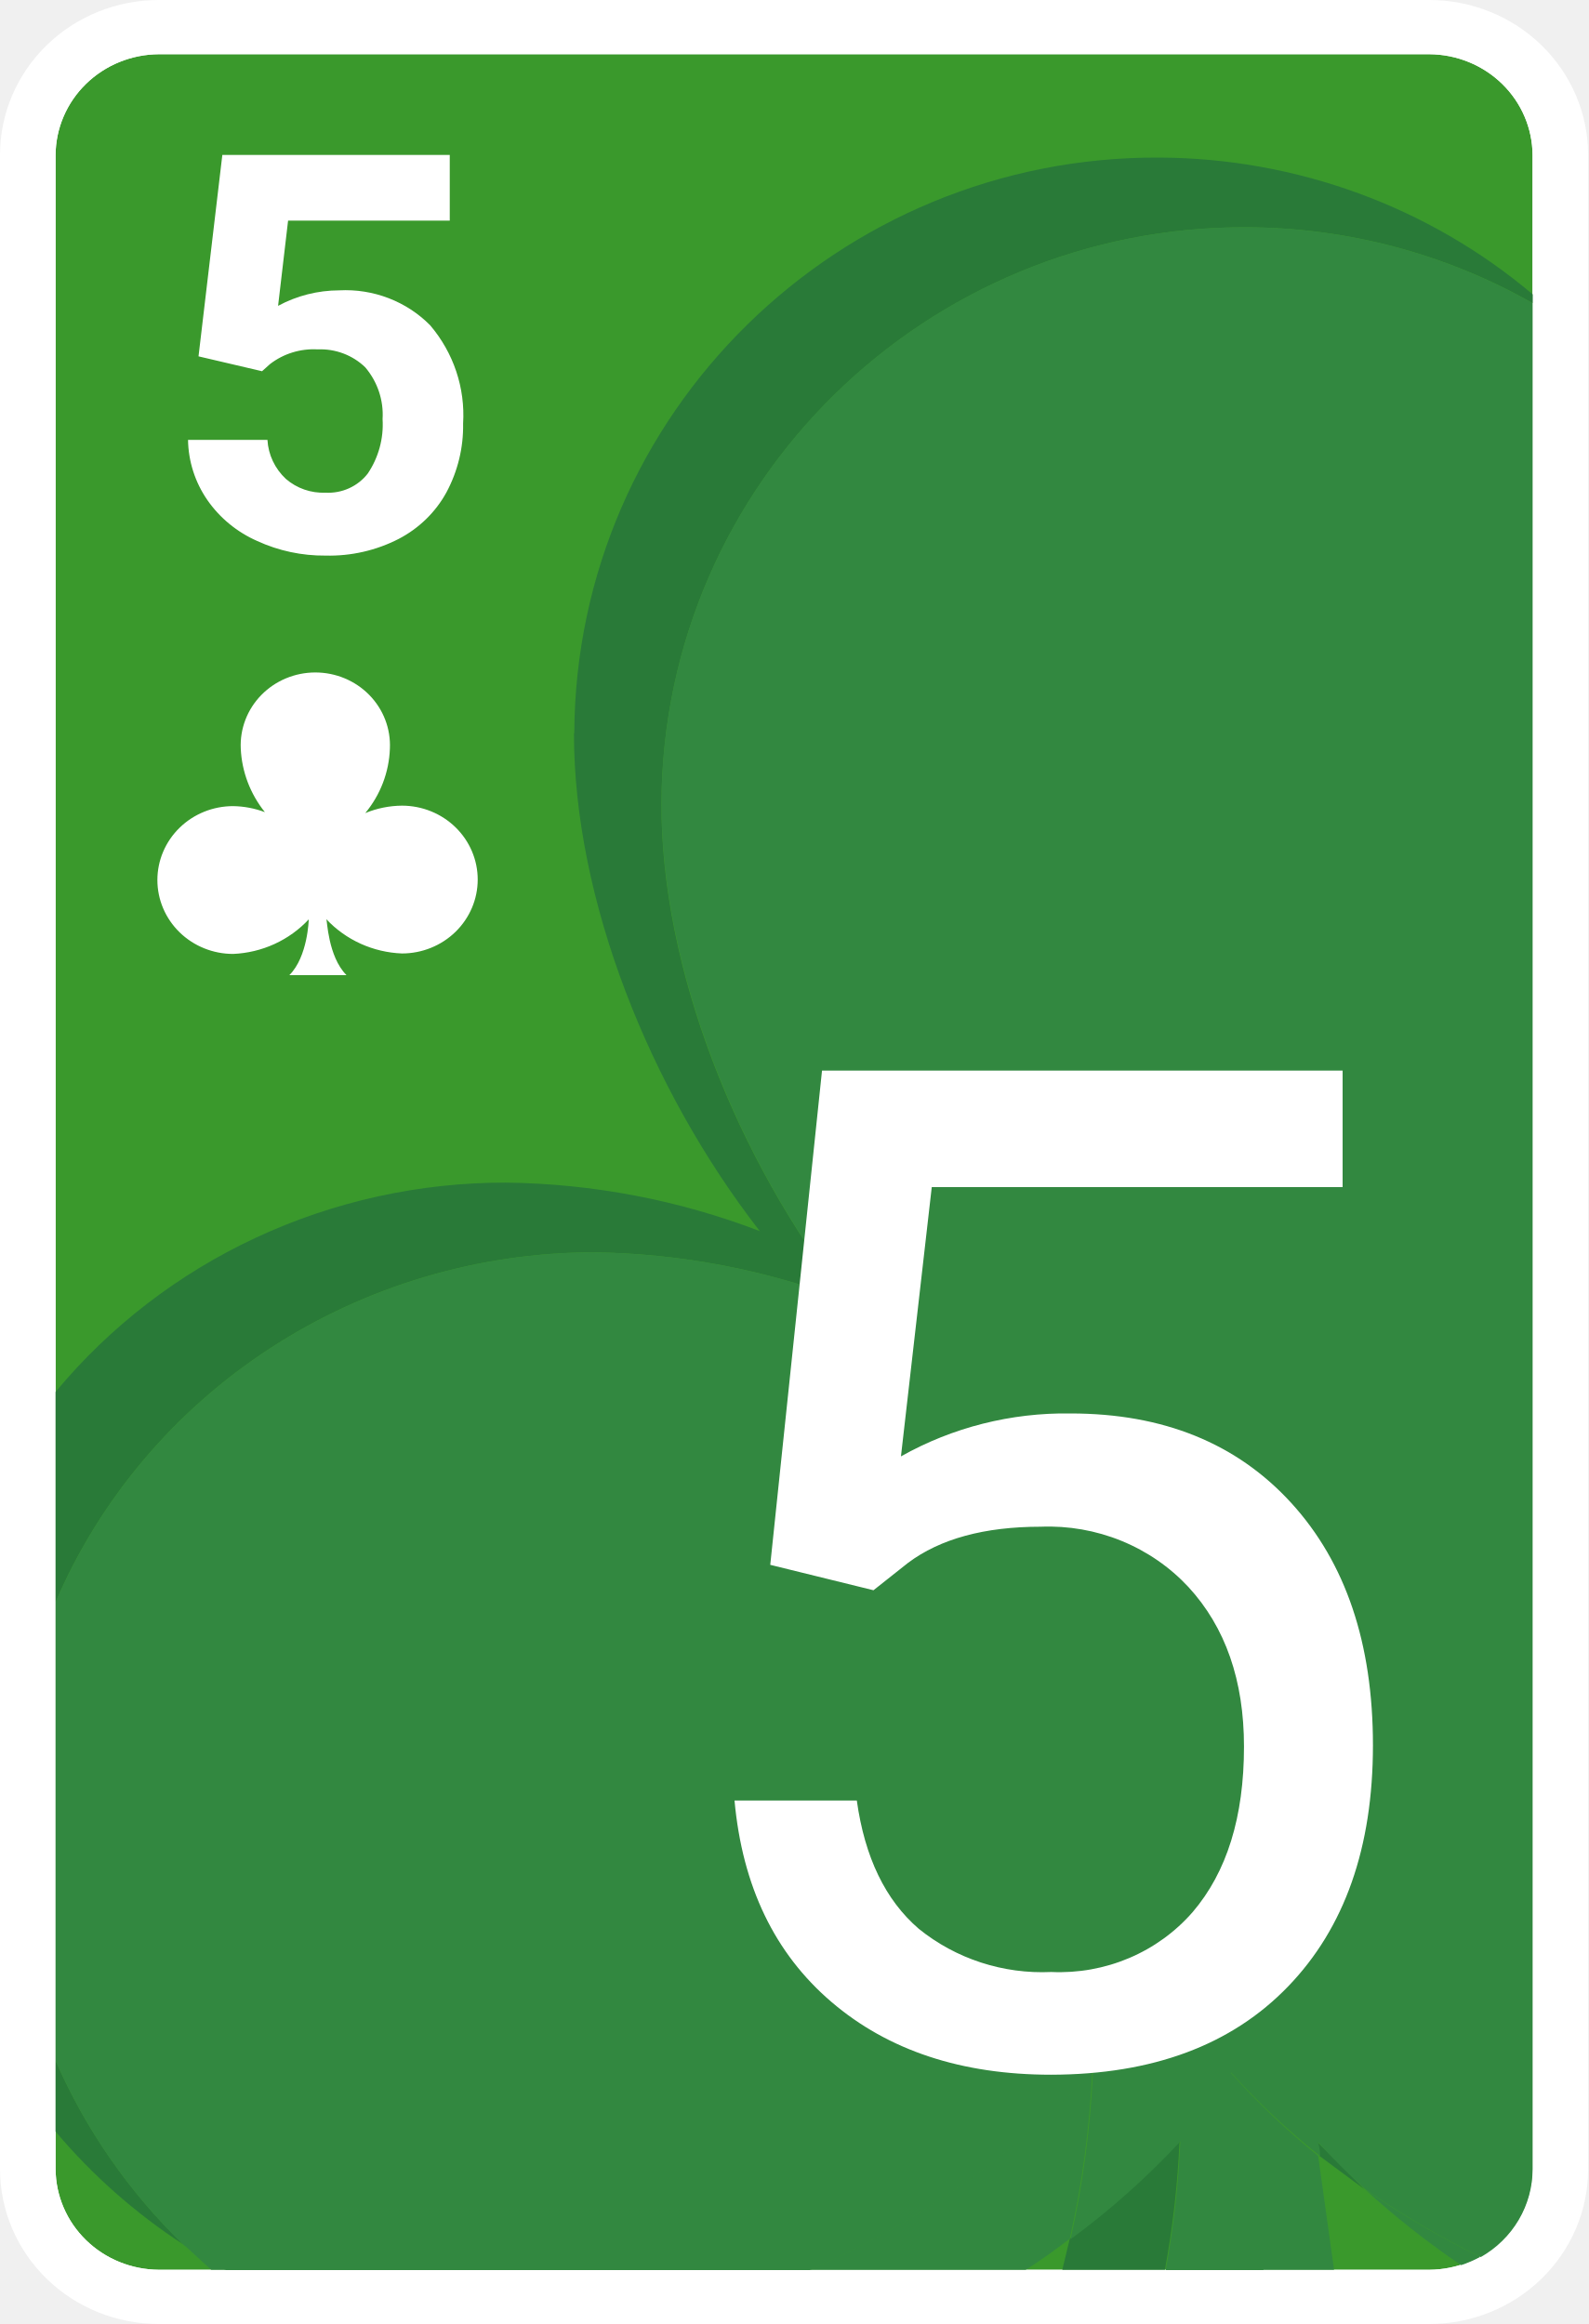
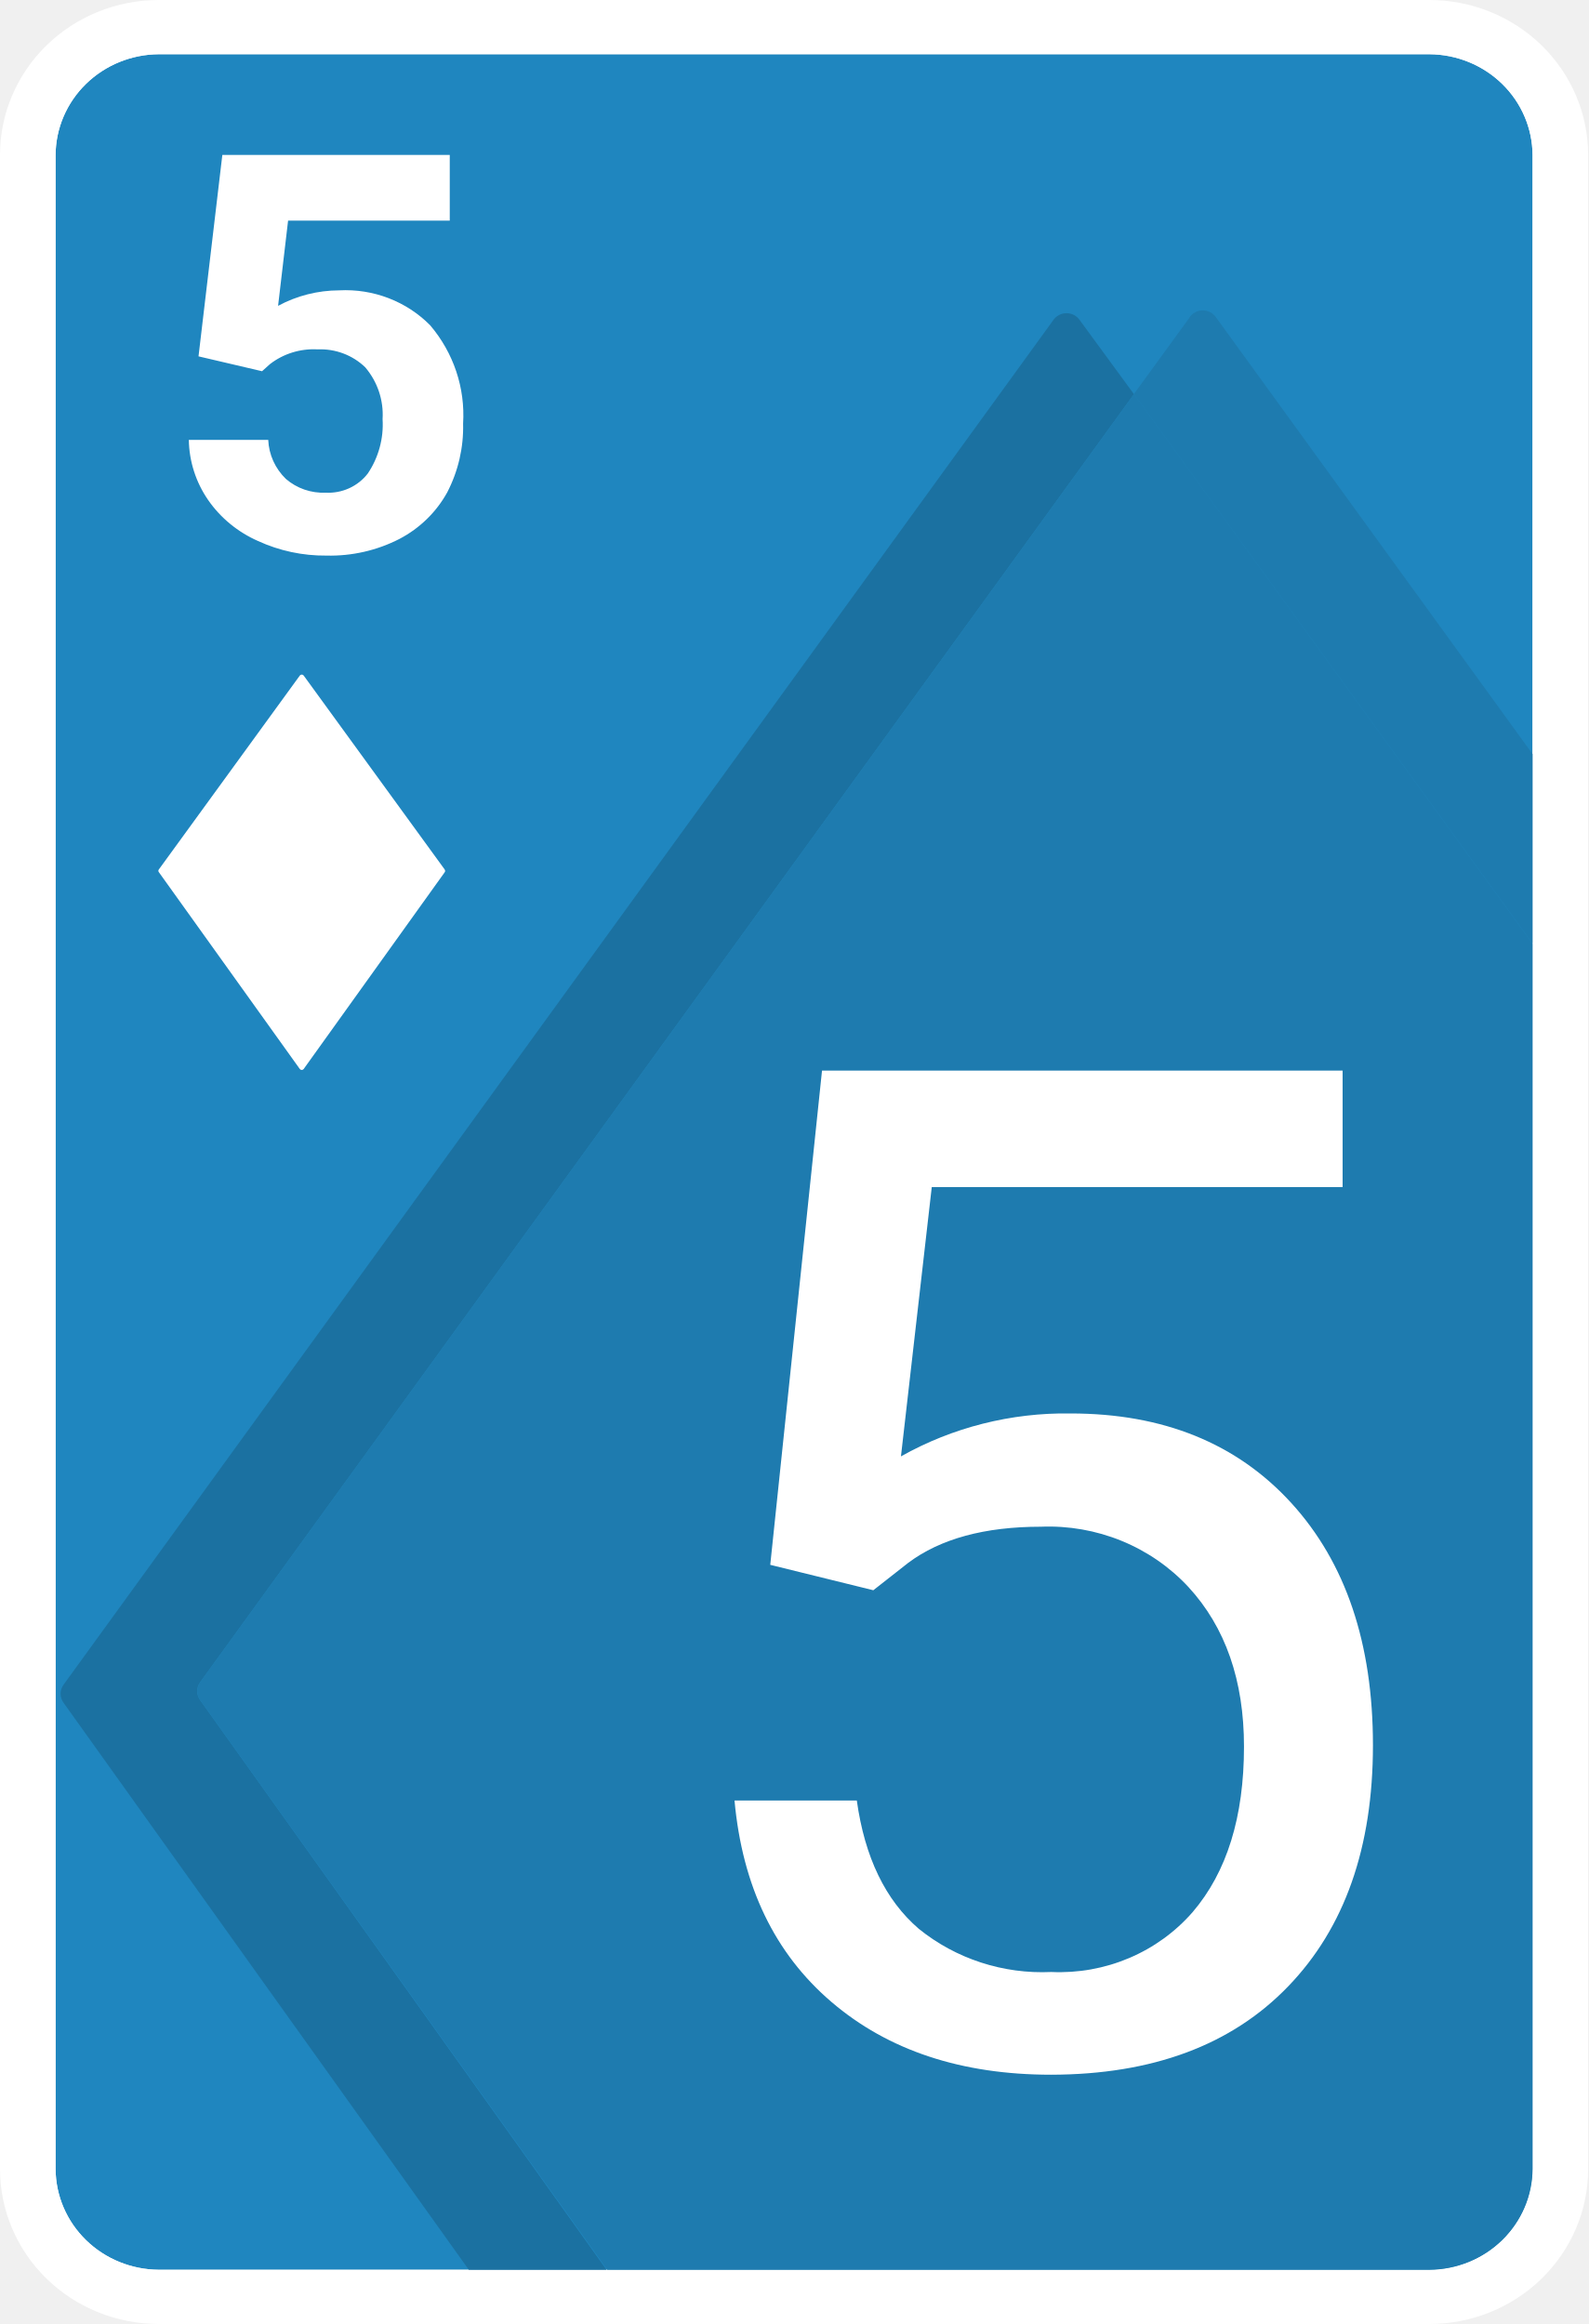
<svg xmlns="http://www.w3.org/2000/svg" width="550" height="805" viewBox="0 0 550 805" fill="none">
-   <g clip-path="url(#clip0_18_386)">
-     <path d="M530.75 751.333C530.692 760.567 526.907 769.407 520.215 775.937C513.523 782.467 504.464 786.16 495 786.217H55C45.536 786.16 36.477 782.467 29.785 775.937C23.093 769.407 19.308 760.567 19.25 751.333V53.666C19.308 44.432 23.093 35.592 29.785 29.062C36.477 22.533 45.536 18.84 55 18.783H495C504.464 18.84 513.523 22.533 520.215 29.062C526.907 35.592 530.692 44.432 530.75 53.666V751.333Z" fill="#3A992C" />
+   <g clip-path="url(#clip0_18_400)">
+     <path d="M530.75 751.333C530.692 760.567 526.907 769.407 520.215 775.937C513.523 782.467 504.464 786.16 495 786.217H55C45.536 786.16 36.477 782.467 29.785 775.937C23.093 769.407 19.308 760.567 19.25 751.333V53.666C19.308 44.432 23.093 35.592 29.785 29.062C36.477 22.533 45.536 18.84 55 18.783H495C504.464 18.84 513.523 22.533 520.215 29.062C526.907 35.592 530.692 44.432 530.75 53.666V751.333Z" fill="#1F86BF" />
    <path d="M495 0H55C40.413 0 26.424 5.654 16.109 15.719C5.795 25.783 0 39.433 0 53.667L0 751.333C0 765.567 5.795 779.217 16.109 789.281C26.424 799.346 40.413 805 55 805H495C509.587 805 523.576 799.346 533.891 789.281C544.205 779.217 550 765.567 550 751.333V53.667C550 39.433 544.205 25.783 533.891 15.719C523.576 5.654 509.587 0 495 0ZM530.75 751.333C530.692 760.568 526.907 769.408 520.215 775.937C513.523 782.467 504.464 786.16 495 786.217H55C45.536 786.16 36.477 782.467 29.785 775.937C23.093 769.408 19.308 760.568 19.25 751.333V53.667C19.308 44.432 23.093 35.592 29.785 29.063C36.477 22.533 45.536 18.84 55 18.783H495C504.464 18.84 513.523 22.533 520.215 29.063C526.907 35.592 530.692 44.432 530.75 53.667V751.333Z" fill="white" />
-     <path d="M370.48 775.483L367.895 786.216H403.425C406.154 771.499 407.845 756.616 408.485 741.673C396.936 754.085 384.211 765.405 370.48 775.483ZM456.17 741.888C456.642 743.476 456.9 745.118 456.94 746.771L472.505 758.31L456.17 741.888ZM63.47 777.469C44.655 759.218 29.638 737.586 19.25 713.766V738.346C31.96 753.437 46.878 766.619 63.525 777.469H63.47ZM198.77 254.004C198.77 311.427 224.785 377.062 263.12 426.435C235.072 415.681 205.254 409.989 175.12 409.637C145.241 409.607 115.733 416.103 88.762 428.649C61.791 441.195 38.039 459.472 19.25 482.141V554.967C34.637 519.147 60.505 488.547 93.618 466.994C126.731 445.441 165.621 433.891 205.425 433.787C235.557 434.161 265.37 439.851 293.425 450.585C254.925 401.212 228.855 335.524 229.075 278.154C229.625 167.064 320.925 78.246 431.805 78.729C466.6 78.854 500.746 87.924 530.805 105.025V101.966C494.89 71.604 449.02 54.794 401.5 54.579C290.62 54.042 199.43 142.914 198.88 254.004H198.77Z" fill="#297A38" />
-     <path d="M378.235 717.523C350.826 746.715 317.559 770.097 280.5 786.217H355.19C360.69 782.836 365.475 779.24 370.48 775.483C374.765 756.398 377.359 736.989 378.235 717.47V717.523ZM425.975 717.684C428.291 740.736 432.075 763.624 437.305 786.217H462L456.5 746.772C445.529 737.905 435.319 728.177 425.975 717.684ZM73.15 786.217H78.21L63.58 777.469L73.15 786.217ZM506 784.607C508.285 783.857 510.494 782.905 512.6 781.762C498.729 774.944 485.4 767.122 472.725 758.364C483.148 767.889 494.269 776.66 506 784.607Z" fill="#328840" />
-     <path d="M229.075 278.154C229.075 335.578 255.09 401.266 293.425 450.585C265.37 439.852 235.557 434.161 205.425 433.788C165.621 433.891 126.731 445.442 93.618 466.995C60.505 488.548 34.637 519.147 19.25 554.967V713.767C29.642 737.629 44.678 759.299 63.525 777.576C68.255 780.689 73.15 783.641 78.155 786.324H280.5C317.662 770.22 351.026 746.818 378.51 717.577C377.637 737.114 375.043 756.541 370.755 775.644C384.488 765.55 397.213 754.212 408.76 741.781C408.12 756.724 406.429 771.607 403.7 786.324H437.58C432.35 763.731 428.566 740.843 426.25 717.792C435.734 728.302 446.091 738.03 457.215 746.879C457.175 745.225 456.917 743.584 456.445 741.995C461.56 747.684 467.06 753.104 472.945 758.417C485.62 767.176 498.949 774.997 512.82 781.816C518.287 778.717 522.822 774.269 525.97 768.918C529.117 763.567 530.766 757.503 530.75 751.333V105.026C500.691 87.924 466.545 78.854 431.75 78.729C320.87 78.192 229.625 167.064 229.075 278.154Z" fill="#328840" />
-     <path d="M119.9 337.778H100.21C106.645 331.338 106.92 318.458 106.92 318.458C103.581 322.039 99.548 324.94 95.055 326.994C90.562 329.048 85.697 330.214 80.74 330.426C73.782 330.426 67.109 327.729 62.189 322.928C57.269 318.127 54.505 311.616 54.505 304.827C54.505 298.038 57.269 291.527 62.189 286.726C67.109 281.925 73.782 279.228 80.74 279.228C84.504 279.288 88.228 279.996 91.74 281.321C86.673 275.015 83.751 267.323 83.38 259.318C83.219 255.911 83.767 252.508 84.992 249.314C86.217 246.12 88.093 243.201 90.507 240.735C92.921 238.269 95.822 236.305 99.035 234.964C102.249 233.623 105.707 232.931 109.202 232.931C112.697 232.931 116.156 233.623 119.37 234.964C122.583 236.305 125.484 238.269 127.898 240.735C130.312 243.201 132.188 246.12 133.413 249.314C134.638 252.508 135.186 255.911 135.025 259.318C134.741 267.465 131.749 275.301 126.5 281.643C130.521 279.98 134.838 279.105 139.205 279.067C146.163 279.067 152.836 281.764 157.756 286.565C162.676 291.366 165.44 297.877 165.44 304.666C165.44 311.455 162.676 317.966 157.756 322.767C152.836 327.568 146.163 330.265 139.205 330.265C134.255 330.073 129.392 328.926 124.899 326.89C120.405 324.855 116.37 321.971 113.025 318.405C113.3 318.566 113.575 331.285 119.955 337.725L119.9 337.778ZM68.75 123.434L77 53.667H155.76V76.422H99.77L96.305 105.938C102.788 102.438 110.071 100.592 117.48 100.572C123.317 100.266 129.154 101.191 134.592 103.284C140.03 105.377 144.943 108.589 148.995 112.7C157.081 122.219 161.151 134.384 160.38 146.725C160.531 155.014 158.545 163.208 154.605 170.553C150.86 177.395 145.117 182.999 138.105 186.653C130.3 190.669 121.57 192.664 112.75 192.449C104.578 192.526 96.494 190.801 89.1 187.404C82.112 184.33 76.134 179.426 71.83 173.236C67.561 167.062 65.23 159.807 65.12 152.36H92.62C92.908 157.495 95.189 162.331 99 165.884C102.775 169.156 107.705 170.868 112.75 170.66C115.561 170.807 118.366 170.277 120.917 169.116C123.468 167.956 125.688 166.201 127.38 164.006C131.118 158.427 132.912 151.821 132.495 145.169C132.895 138.669 130.753 132.262 126.5 127.244C124.341 125.149 121.76 123.513 118.919 122.442C116.079 121.37 113.042 120.886 110 121.019C104.045 120.685 98.173 122.5 93.5 126.117L90.75 128.586L68.75 123.434ZM266.75 542.034L284.68 370.837H464.97V411.194H322.685L312.015 504.467C329.859 494.425 350.158 489.288 370.755 489.601C402.838 489.601 428.322 499.941 447.205 520.621C466.052 541.3 475.475 569.261 475.475 604.502C475.475 639.922 465.685 667.775 446.105 688.061C426.525 708.382 399.172 718.579 364.045 718.651C332.952 718.651 307.578 710.243 287.925 693.427C268.272 676.612 257.088 653.356 254.375 623.661H296.725C299.475 643.338 306.625 658.15 318.175 668.097C331.029 678.51 347.412 683.851 364.1 683.07C373.343 683.491 382.563 681.838 391.049 678.237C399.535 674.637 407.062 669.185 413.05 662.301C424.875 648.455 430.815 629.403 430.815 604.985C430.815 582.087 424.398 563.661 411.565 549.708C405.124 542.788 397.206 537.331 388.367 533.724C379.529 530.117 369.987 528.447 360.415 528.832C340.945 528.832 325.6 533.018 314.49 541.336L302.5 550.835L266.75 542.034Z" fill="white" />
+     <path d="M69.3 588.885C68.649 587.981 68.3 586.903 68.3 585.799C68.3 584.694 68.649 583.617 69.3 582.713L392.7 136.528L374 110.983C373.504 110.218 372.818 109.588 372.005 109.152C371.193 108.715 370.28 108.486 369.353 108.486C368.425 108.486 367.512 108.715 366.7 109.152C365.887 109.588 365.201 110.218 364.705 110.983L22 583.572C21.337 584.481 20.98 585.569 20.98 586.684C20.98 587.8 21.337 588.888 22 589.797L162.36 786.217H210.045L69.3 588.885Z" fill="#1B71A1" />
+     <path d="M411.95 110.016L392.7 136.474L530.75 326.83V261.195L421.19 110.016C420.694 109.251 420.008 108.622 419.195 108.185C418.383 107.748 417.47 107.52 416.542 107.52C415.615 107.52 414.702 107.748 413.89 108.185C413.077 108.622 412.391 109.251 411.895 110.016H411.95ZM69.3 582.712C68.649 583.616 68.3 584.694 68.3 585.798C68.3 586.903 68.649 587.98 69.3 588.884L210.32 786.216H495C504.464 786.16 513.523 782.467 520.215 775.937C526.907 769.407 530.692 760.567 530.75 751.333V326.937L392.7 136.528L69.3 582.712Z" fill="#1E7BAF" />
+     <path d="M68.75 123.434L77 53.667H155.76V76.422H99.77L96.305 105.938C102.788 102.438 110.071 100.592 117.48 100.572C123.318 100.266 129.154 101.191 134.592 103.284C140.03 105.377 144.943 108.589 148.995 112.7C157.081 122.219 161.151 134.384 160.38 146.725C160.591 154.989 158.701 163.175 154.88 170.553C151.114 177.38 145.376 182.978 138.38 186.653C130.575 190.669 121.846 192.664 113.025 192.449C104.853 192.526 96.769 190.801 89.375 187.404C82.387 184.33 76.409 179.426 72.105 173.236C67.837 167.062 65.505 159.807 65.395 152.36H92.895C93.11 157.458 95.29 162.288 99 165.884C102.792 169.164 107.742 170.877 112.805 170.66C115.607 170.803 118.403 170.27 120.945 169.11C123.486 167.949 125.696 166.196 127.38 164.006C131.118 158.427 132.912 151.821 132.495 145.169C132.895 138.669 130.753 132.262 126.5 127.244C124.341 125.149 121.76 123.513 118.919 122.442C116.079 121.37 113.042 120.886 110 121.019C104.045 120.685 98.173 122.5 93.5 126.117L90.75 128.586L68.75 123.434ZM266.75 542.034L284.68 370.837H464.97V411.194H322.685L312.015 504.467C329.859 494.425 350.158 489.288 370.755 489.601C402.838 489.601 428.322 499.941 447.205 520.621C466.052 541.3 475.475 569.261 475.475 604.502C475.475 639.922 465.685 667.775 446.105 688.061C426.525 708.382 399.172 718.579 364.045 718.651C332.952 718.651 307.578 710.243 287.925 693.427C268.272 676.612 257.088 653.356 254.375 623.661H296.725C299.475 643.338 306.625 658.15 318.175 668.097C331.029 678.51 347.412 683.851 364.1 683.07C373.344 683.491 382.563 681.838 391.049 678.237C399.535 674.637 407.062 669.185 413.05 662.301C424.875 648.455 430.815 629.403 430.815 604.985C430.815 582.087 424.398 563.661 411.565 549.708C405.138 542.786 397.229 537.328 388.399 533.72C379.569 530.112 370.034 528.443 360.47 528.832C341 528.832 325.655 533.018 314.545 541.336L302.445 550.835L266.75 542.034ZM154 301.178L105.16 233.987C105.083 233.887 104.983 233.806 104.869 233.75C104.754 233.694 104.628 233.665 104.5 233.665C104.372 233.665 104.246 233.694 104.131 233.75C104.016 233.806 103.917 233.887 103.84 233.987L55 301.178C54.897 301.309 54.842 301.469 54.842 301.634C54.842 301.799 54.897 301.959 55 302.09L103.84 370.3C103.917 370.4 104.016 370.481 104.131 370.537C104.246 370.593 104.372 370.622 104.5 370.622C104.628 370.622 104.754 370.593 104.869 370.537C104.983 370.481 105.083 370.4 105.16 370.3L154 302.144C154.103 302.013 154.158 301.852 154.158 301.687C154.158 301.523 154.103 301.362 154 301.231V301.178Z" fill="white" />
  </g>
  <defs>
-     <clipPath id="clip0_18_386">
+     <clipPath id="clip0_18_400">
      <rect width="550" height="805" fill="white" />
    </clipPath>
  </defs>
</svg>
